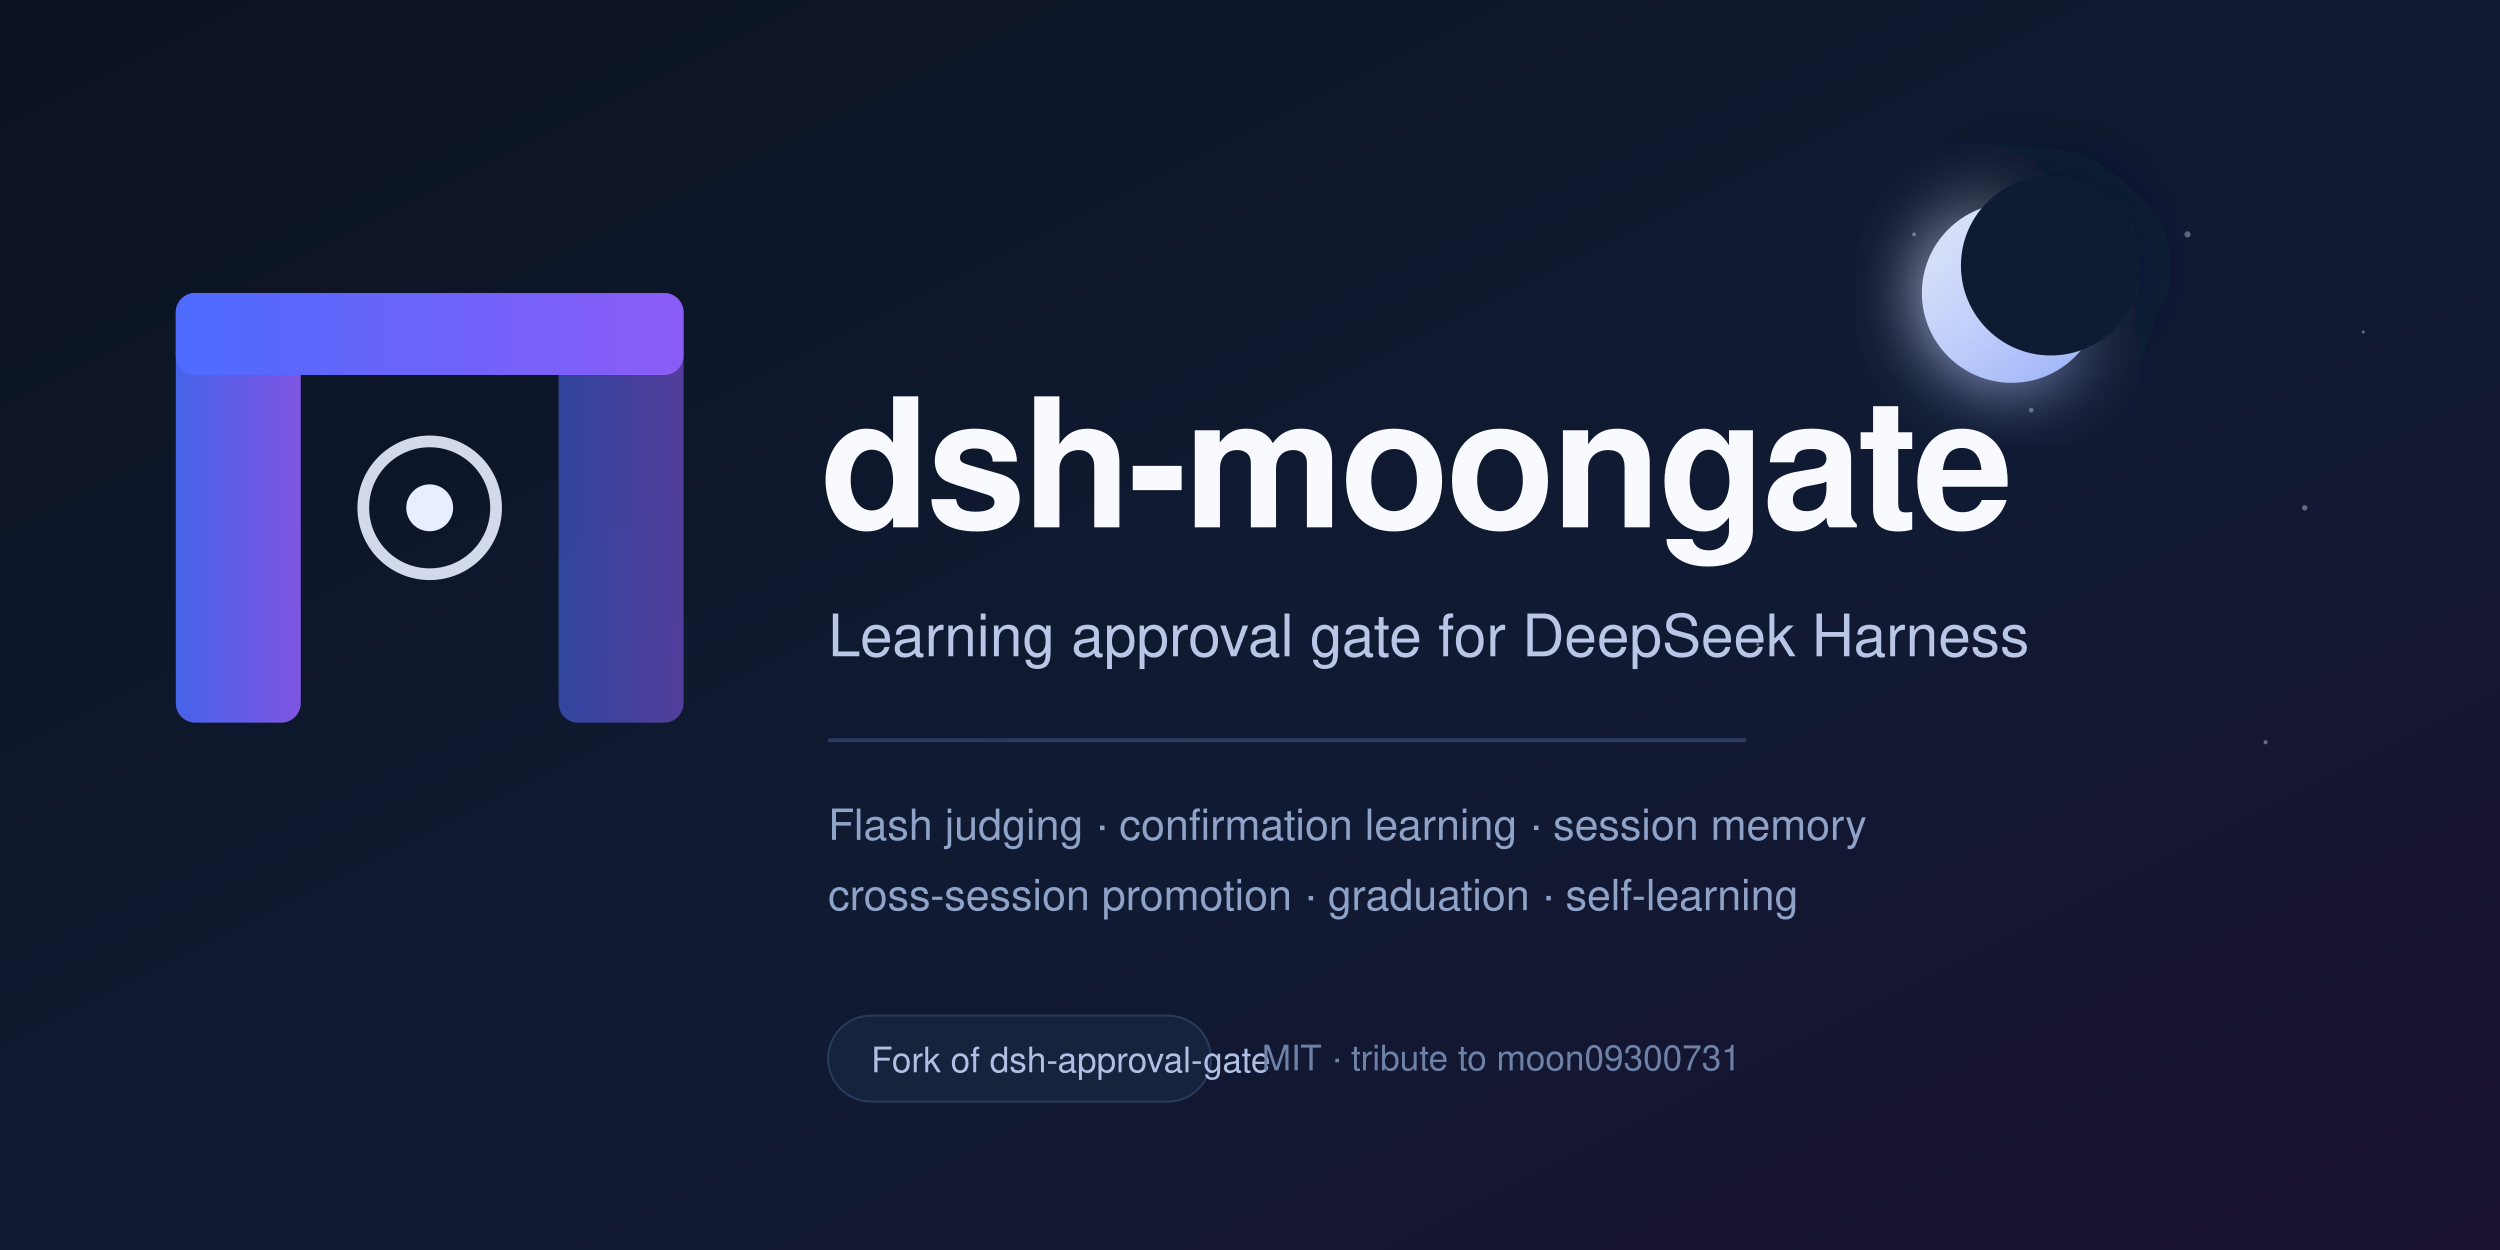
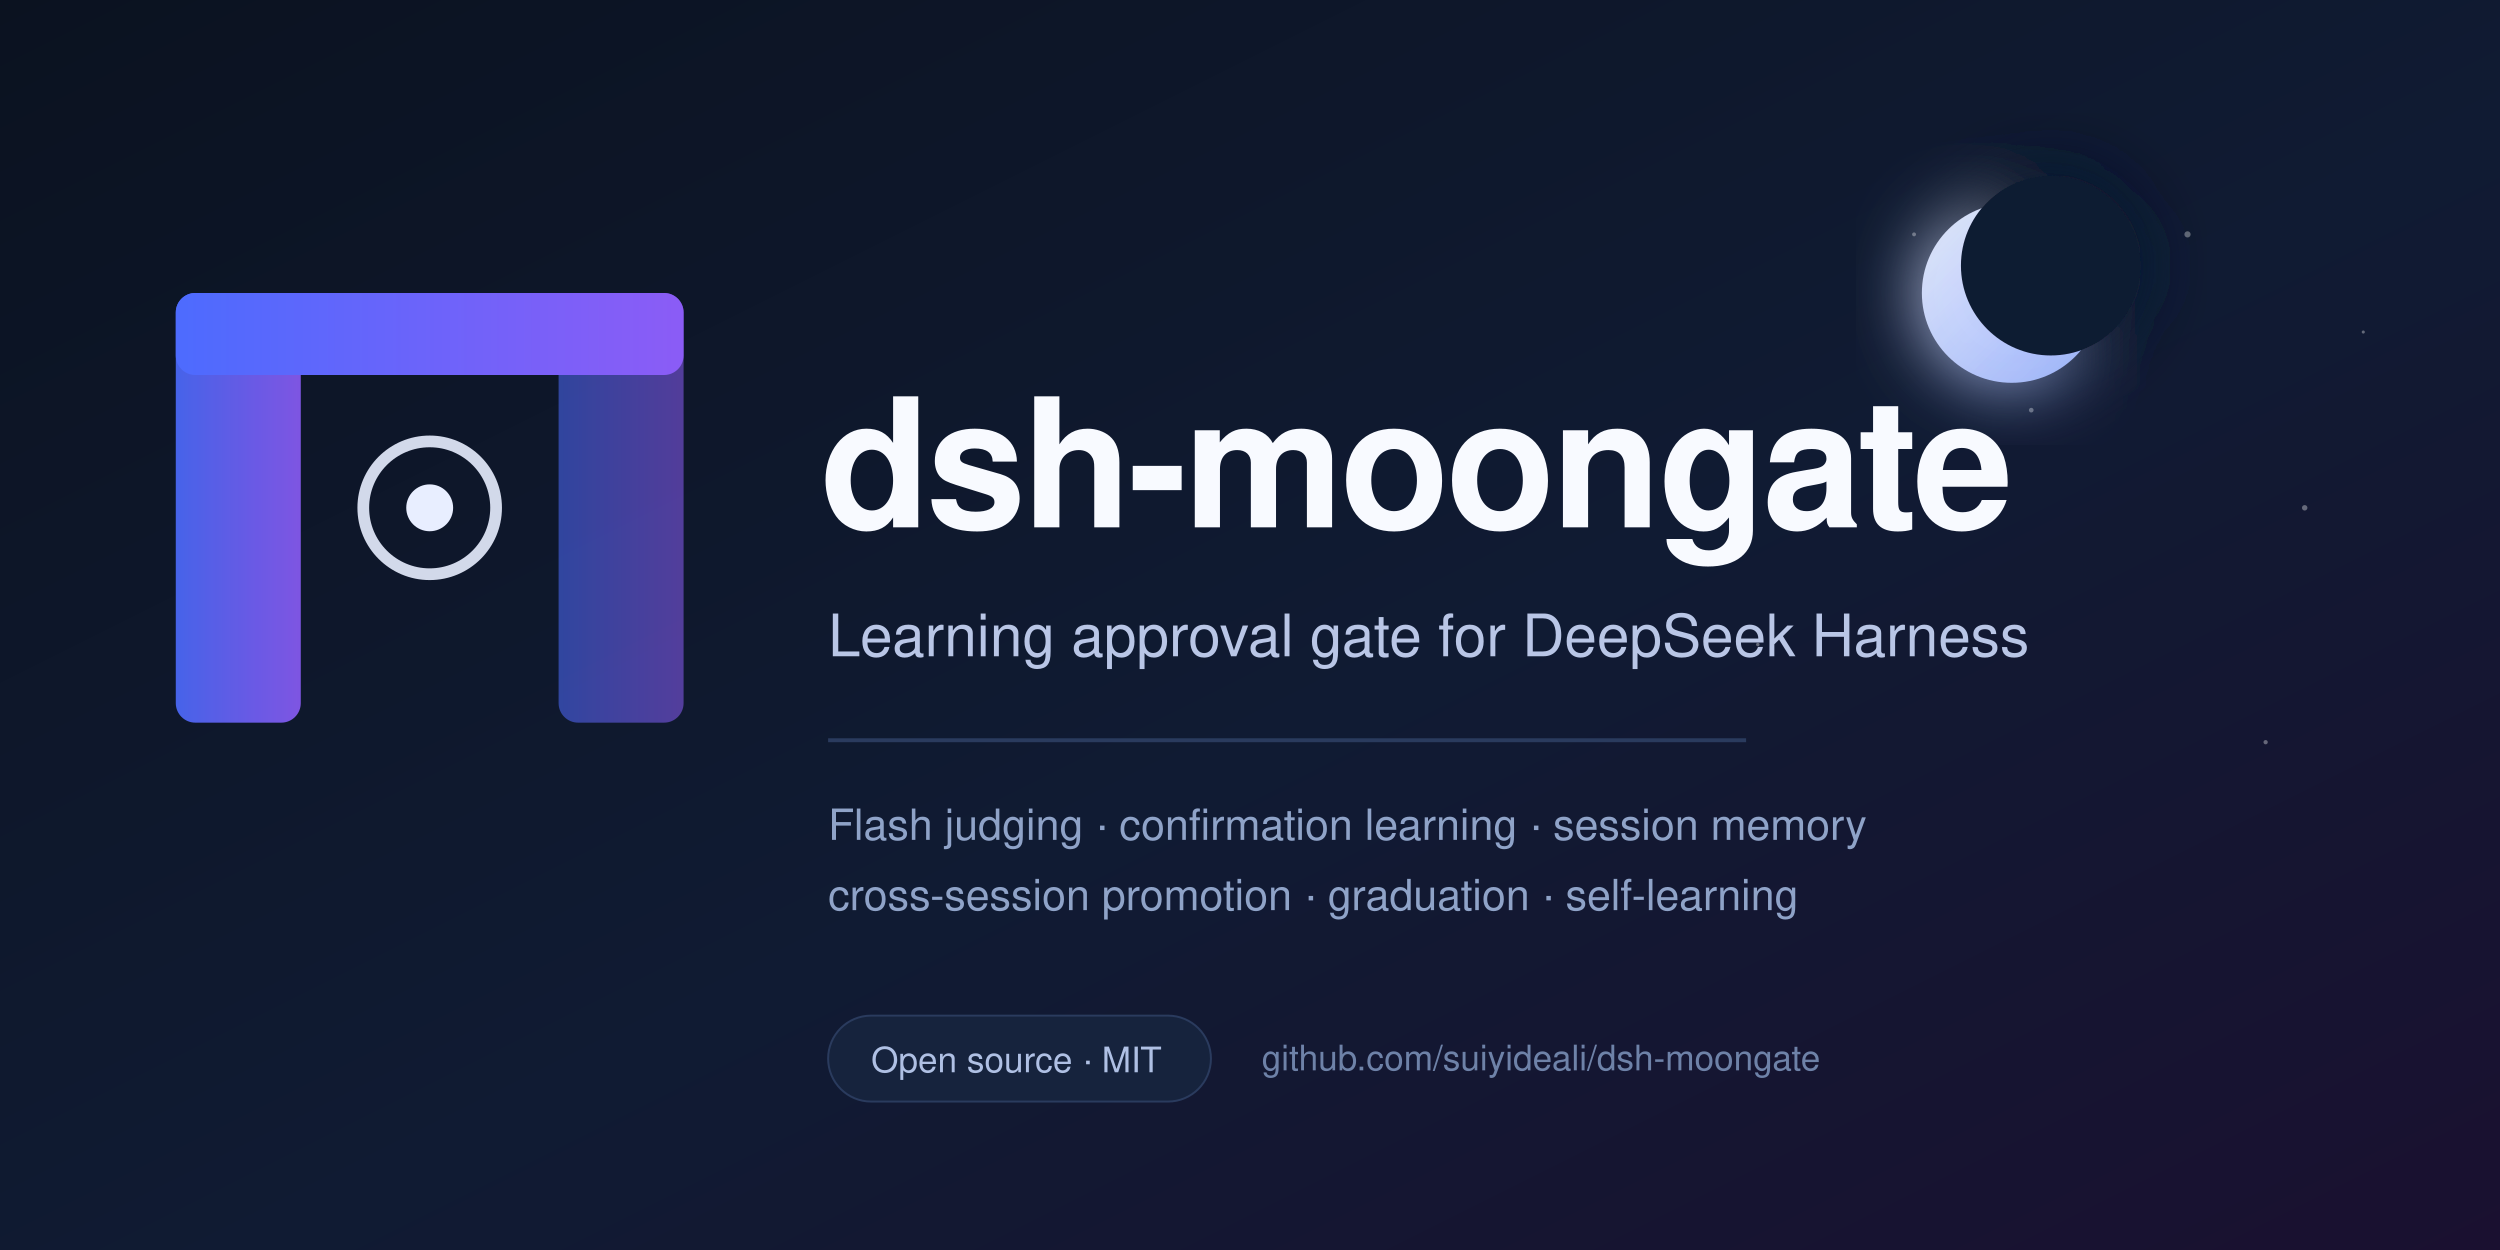
<svg xmlns="http://www.w3.org/2000/svg" width="1280" height="640" viewBox="0 0 1280 640">
  <defs>
    <linearGradient id="bg" x1="0" y1="0" x2="1" y2="1">
      <stop offset="0" stop-color="#0B1220" />
      <stop offset="0.55" stop-color="#101B33" />
      <stop offset="1" stop-color="#1A1030" />
    </linearGradient>
    <linearGradient id="moon" x1="0" y1="0" x2="1" y2="1">
      <stop offset="0" stop-color="#E8EEFF" />
      <stop offset="1" stop-color="#9DB4FF" />
    </linearGradient>
    <linearGradient id="accent" x1="0" y1="0" x2="1" y2="0">
      <stop offset="0" stop-color="#4D6BFE" />
      <stop offset="1" stop-color="#8B5CF6" />
    </linearGradient>
    <filter id="glow" x="-30%" y="-30%" width="160%" height="160%">
      <feGaussianBlur stdDeviation="18" result="b" />
      <feMerge>
        <feMergeNode in="b" />
        <feMergeNode in="SourceGraphic" />
      </feMerge>
    </filter>
  </defs>
  <rect width="1280" height="640" fill="url(#bg)" />
  <g opacity="0.35">
    <circle cx="1120" cy="120" r="1.6" fill="#fff" />
    <circle cx="1040" cy="210" r="1.2" fill="#fff" />
    <circle cx="1180" cy="260" r="1.4" fill="#fff" />
    <circle cx="980" cy="120" r="1" fill="#fff" />
    <circle cx="1160" cy="380" r="1.1" fill="#fff" />
    <circle cx="900" cy="330" r="0.9" fill="#fff" />
    <circle cx="1210" cy="170" r="0.8" fill="#fff" />
  </g>
  <g filter="url(#glow)">
    <circle cx="1030" cy="150" r="46" fill="url(#moon)" opacity="0.95" />
    <circle cx="1050" cy="136" r="46" fill="#101B33" />
  </g>
  <g transform="translate(90,150)">
    <rect x="0" y="0" width="64" height="220" rx="10" fill="url(#accent)" opacity="0.9" />
    <rect x="196" y="0" width="64" height="220" rx="10" fill="url(#accent)" opacity="0.55" />
    <rect x="0" y="0" width="260" height="42" rx="10" fill="url(#accent)" />
    <circle cx="130" cy="110" r="34" fill="none" stroke="#E8EEFF" stroke-width="6" opacity="0.9" />
    <circle cx="130" cy="110" r="12" fill="#E8EEFF" />
  </g>
  <text x="420" y="270" font-family="ui-sans-serif, -apple-system, 'Segoe UI', Helvetica, Arial" font-size="92" font-weight="800" fill="#F8FAFF" letter-spacing="-2">dsh-moongate</text>
  <text x="424" y="336" font-family="ui-sans-serif, -apple-system, 'Segoe UI', Helvetica, Arial" font-size="30" fill="#B9C6E6">Learning approval gate for DeepSeek Harness</text>
  <rect x="424" y="378" width="470" height="2" fill="#2A3B5E" />
  <text x="424" y="430" font-family="ui-sans-serif, -apple-system, 'Segoe UI', Helvetica, Arial" font-size="22" fill="#8FA3C8">Flash judging · confirmation learning · session memory</text>
  <text x="424" y="466" font-family="ui-sans-serif, -apple-system, 'Segoe UI', Helvetica, Arial" font-size="22" fill="#8FA3C8">cross-session promotion · graduation · self-learning</text>
  <g transform="translate(424,520)">
    <rect x="0" y="0" width="196" height="44" rx="22" fill="#16233D" stroke="#2A3B5E" />
-     <text x="22" y="29" font-family="ui-sans-serif, -apple-system, 'Segoe UI', Helvetica, Arial" font-size="18" fill="#AFC0E4">Fork of dsh-approval-gate</text>
+     <text x="22" y="29" font-family="ui-sans-serif, -apple-system, 'Segoe UI', Helvetica, Arial" font-size="18" fill="#AFC0E4">Open source · MIT</text>
  </g>
-   <text x="646" y="548" font-family="ui-sans-serif, -apple-system, 'Segoe UI', Helvetica, Arial" font-size="18" fill="#6E82A8">MIT · tribute to moon09300731</text>
+   <text x="646" y="548" font-family="ui-sans-serif, -apple-system, 'Segoe UI', Helvetica, Arial" font-size="18" fill="#6E82A8">github.com/suiyideali/dsh-moongate</text>
</svg>
